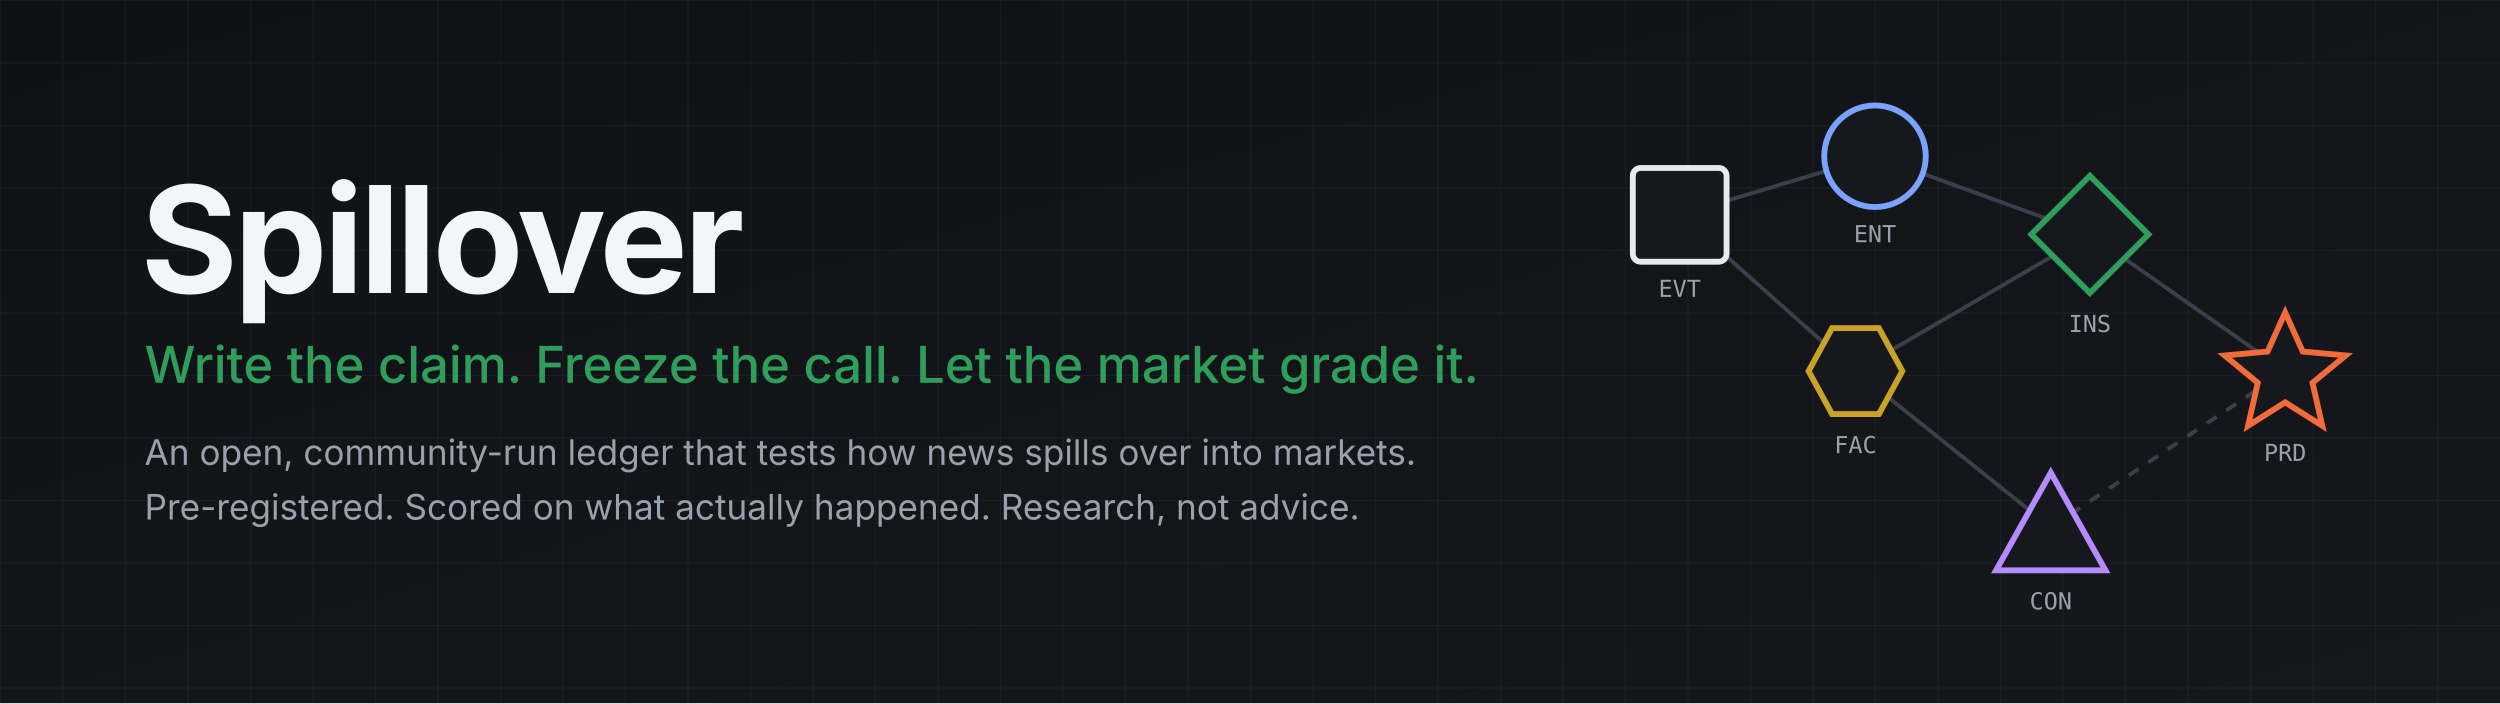
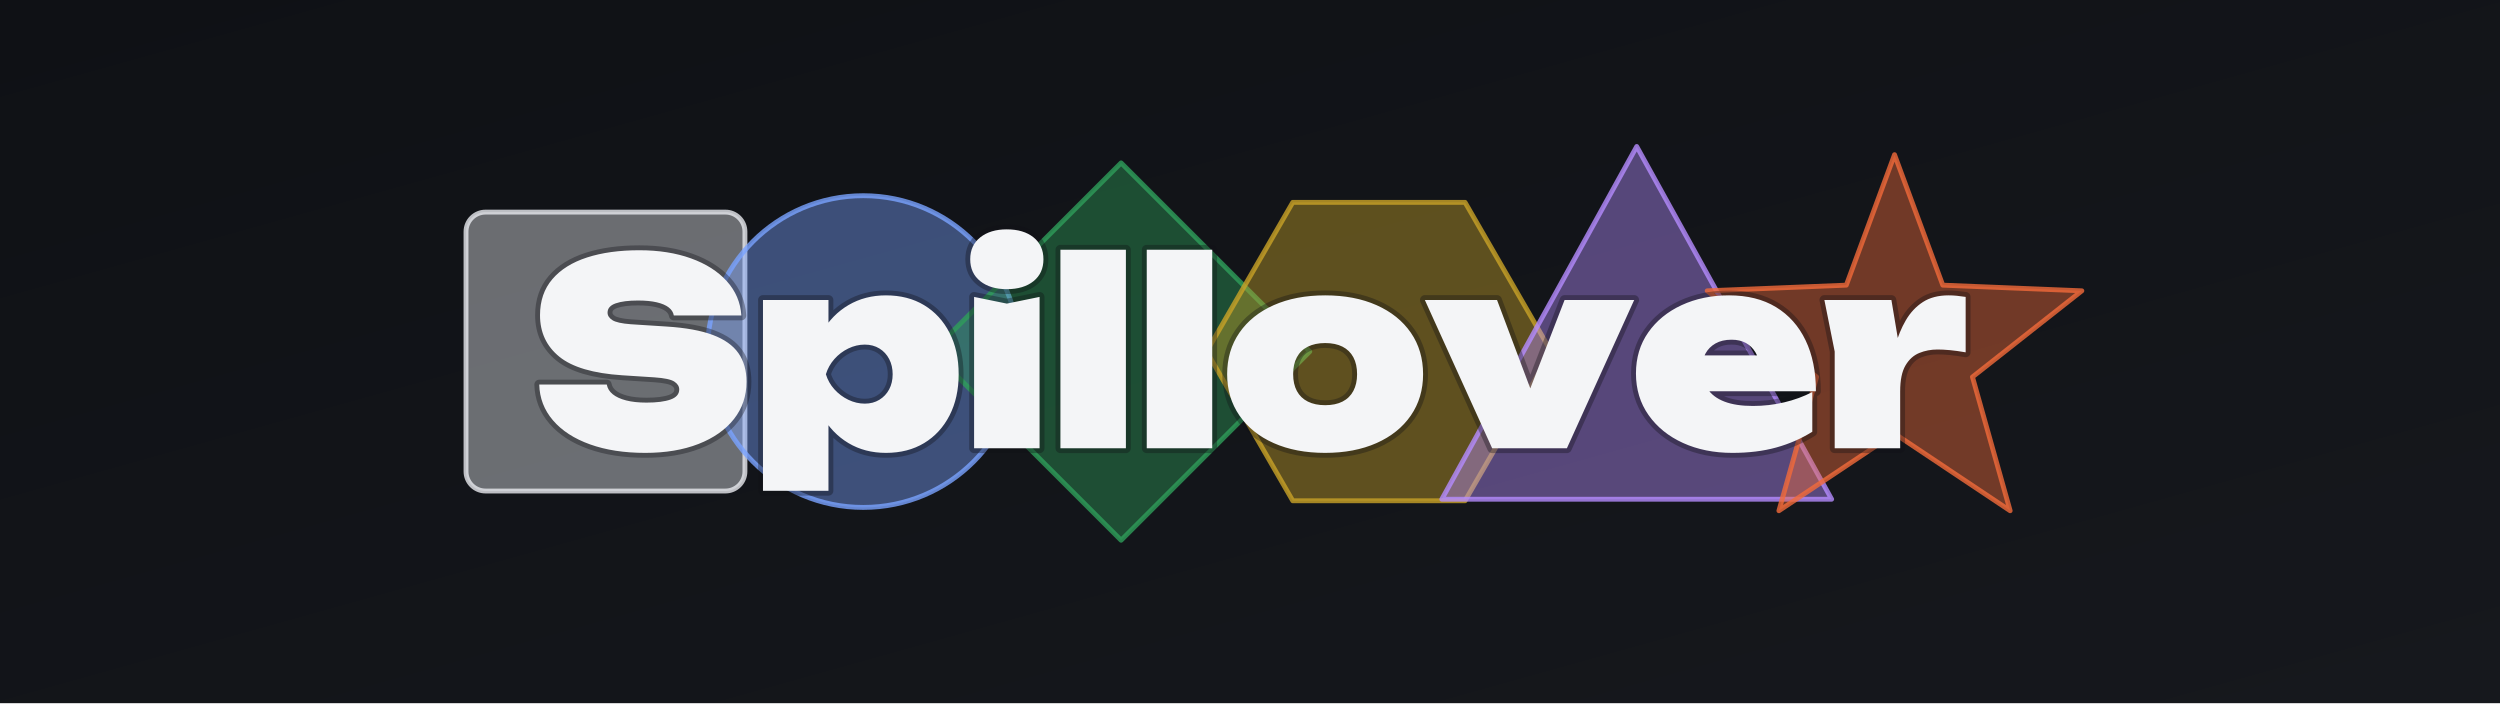
<svg xmlns="http://www.w3.org/2000/svg" width="1280" height="360" viewBox="0 0 1280 360" role="img" aria-labelledby="t d">
  <defs>
    <linearGradient id="bg" x1="0" y1="0" x2="1" y2="1">
      <stop offset="0" stop-color="#0f1115" />
      <stop offset="1" stop-color="#16181d" />
    </linearGradient>
-     <pattern id="grid" width="32" height="32" patternUnits="userSpaceOnUse">
-       <path d="M32 0H0V32" fill="none" stroke="#ffffff" stroke-opacity="0.04" />
-     </pattern>
  </defs>
  <rect width="1280" height="360" fill="url(#bg)" />
-   <rect width="1280" height="360" fill="url(#grid)" />
-   <g font-family="Inter, -apple-system, 'Segoe UI', Helvetica, Arial, sans-serif">
-     <text x="72" y="150" font-size="76" font-weight="700" fill="#f4f5f7" letter-spacing="-2">Spillover</text>
-     <text x="74" y="196" font-size="26" font-weight="500" fill="#2f9e5a">Write the claim. Freeze the call. Let the market grade it.</text>
-     <text x="74" y="238" font-size="18" fill="#9aa1ad">An open, community-run ledger that tests how news spills over into markets.</text>
-     <text x="74" y="266" font-size="18" fill="#9aa1ad">Pre-registered. Scored on what actually happened. Research, not advice.</text>
+   <g>
+     <g fill="#e8eaee" fill-opacity="0.42" stroke="#e8eaee" stroke-opacity="0.8" stroke-width="2.5" stroke-linejoin="round">
+       <rect x="238.6" y="108.6" width="142.8" height="142.8" rx="10" />
+     </g>
+     <g fill="#7aa2ff" fill-opacity="0.42" stroke="#7aa2ff" stroke-opacity="0.8" stroke-width="2.5" stroke-linejoin="round">
+       <circle cx="442.0" cy="180" r="79.8" />
+     </g>
+     <g fill="#2f9e5a" fill-opacity="0.42" stroke="#2f9e5a" stroke-opacity="0.8" stroke-width="2.5" stroke-linejoin="round">
+       <path d="M574.0 83.4 L670.6 180 L574.0 276.6 L477.4 180 Z" />
+     </g>
+     <g fill="#c9a227" fill-opacity="0.42" stroke="#c9a227" stroke-opacity="0.8" stroke-width="2.5" stroke-linejoin="round">
+       <path d="M794.2 180.0 L750.1 256.4 L661.9 256.4 L617.8 180.0 L661.9 103.6 L750.1 103.6 Z" />
+     </g>
+     <g fill="#b58cff" fill-opacity="0.42" stroke="#b58cff" stroke-opacity="0.8" stroke-width="2.5" stroke-linejoin="round">
+       <path d="M838.0 75.0 L937.8 255.6 L738.2 255.6 Z" />
+     </g>
+     <g fill="#f26b3a" fill-opacity="0.42" stroke="#f26b3a" stroke-opacity="0.8" stroke-width="2.5" stroke-linejoin="round">
+       <path d="M970.0 79.2 L994.7 146.0 L1065.9 148.9 L1009.9 193.0 L1029.2 261.5 L970.0 222.0 L910.8 261.5 L930.1 193.0 L874.1 148.9 L945.3 146.0 Z" />
+     </g>
  </g>
-   <g stroke="#3a3f4b" stroke-width="2" fill="none">
-     <path d="M860 110 L960 80" />
-     <path d="M860 110 L950 190" />
-     <path d="M960 80 L1070 120" />
-     <path d="M950 190 L1070 120" />
-     <path d="M950 190 L1050 270" />
-     <path d="M1070 120 L1170 190" />
-     <path d="M1050 270 L1170 190" stroke-dasharray="6 6" />
-   </g>
-   <g stroke-width="3" fill="#16181d">
-     <rect x="836" y="86" width="48" height="48" rx="4" stroke="#e8eaee" />
-     <circle cx="960" cy="80" r="26" stroke="#7aa2ff" />
-     <path d="M1070 90 L1100 120 L1070 150 L1040 120 Z" stroke="#2f9e5a" />
-     <path d="M926 190 L938 168 L962 168 L974 190 L962 212 L938 212 Z" stroke="#c9a227" />
-     <path d="M1050 242 L1078 292 L1022 292 Z" stroke="#b58cff" />
-     <path d="M1170 160 L1179 180 L1201 182 L1184 196 L1189 218 L1170 206 L1151 218 L1156 196 L1139 182 L1161 180 Z" stroke="#f26b3a" />
-   </g>
-   <g font-family="ui-monospace, SFMono-Regular, Menlo, Consolas, monospace" font-size="12" fill="#9aa1ad" text-anchor="middle">
-     <text x="860" y="152">EVT</text>
-     <text x="960" y="124">ENT</text>
-     <text x="1070" y="170">INS</text>
-     <text x="950" y="232">FAC</text>
-     <text x="1050" y="312">CON</text>
-     <text x="1170" y="236">PRD</text>
-   </g>
+   <path d="M276.09 196.896H310.674Q311.202 199.8 313.71 201.846Q316.218 203.892 320.574 205.014Q324.93 206.136 331.002 206.136Q338.922 206.136 343.344 204.552Q347.766 202.968 347.766 199.404Q347.766 197.028 345.258 195.378Q342.75 193.728 334.962 193.2L318.594 192.144Q296.286 190.692 286.386 182.64Q276.486 174.588 276.486 161.388Q276.486 150.3 282.822 142.908Q289.158 135.516 300.576 131.82Q311.994 128.124 327.306 128.124Q342.222 128.124 353.772 132.282Q365.322 136.44 372.12 143.964Q378.918 151.488 379.578 161.52H344.994Q344.598 159.144 342.42 157.428Q340.242 155.712 336.282 154.788Q332.322 153.864 326.646 153.864Q319.386 153.864 315.228 155.316Q311.07 156.768 311.07 160.068Q311.07 162.312 313.512 163.896Q315.954 165.48 322.95 166.008L341.43 167.196Q355.95 168.12 364.926 171.486Q373.902 174.852 378.06 180.792Q382.218 186.732 382.218 195.444Q382.218 206.4 375.75 214.584Q369.282 222.768 357.6 227.322Q345.918 231.876 330.342 231.876Q314.238 231.876 302.094 227.52Q289.95 223.164 283.152 215.244Q276.354 207.324 276.09 196.896Z M390.646 153.6H424.174V172.344L422.854 176.04V201.12L424.174 208.38V251.28H390.646ZM414.274 191.616Q415.594 179.208 420.808 170.166Q426.022 161.124 434.47 156.174Q442.918 151.224 453.61 151.224Q464.83 151.224 473.146 156.24Q481.462 161.256 486.148 170.364Q490.834 179.472 490.834 191.616Q490.834 203.628 486.148 212.736Q481.462 221.844 473.146 226.86Q464.83 231.876 453.61 231.876Q442.786 231.876 434.404 226.86Q426.022 221.844 420.874 212.802Q415.726 203.76 414.274 191.616ZM457.042 191.616Q457.042 187.26 455.26 183.828Q453.478 180.396 450.244 178.416Q447.01 176.436 442.786 176.436Q438.43 176.436 434.338 178.416Q430.246 180.396 427.21 183.828Q424.174 187.26 422.854 191.616Q424.174 195.972 427.21 199.338Q430.246 202.704 434.338 204.684Q438.43 206.664 442.786 206.664Q447.01 206.664 450.244 204.684Q453.478 202.704 455.26 199.338Q457.042 195.972 457.042 191.616Z M498.734 152.016 515.498 155.448 532.262 152.016V229.5H498.734ZM515.45 148.056Q507.05 148.056 501.902 143.964Q496.754 139.872 496.754 132.744Q496.754 125.616 501.902 121.524Q507.05 117.432 515.45 117.432Q524.078 117.432 529.16 121.524Q534.242 125.616 534.242 132.744Q534.242 139.872 529.16 143.964Q524.078 148.056 515.45 148.056Z M542.934 127.86H576.462V229.5H542.934Z M587.134 127.86H620.662V229.5H587.134Z M678.437 231.876Q663.41 231.876 652.124 226.86Q640.838 221.844 634.568 212.716Q628.298 203.587 628.298 191.598Q628.298 179.472 634.568 170.364Q640.838 161.256 652.145 156.24Q663.452 151.224 678.479 151.224Q693.506 151.224 704.792 156.24Q716.078 161.256 722.348 170.345Q728.618 179.435 728.618 191.6Q728.618 203.628 722.348 212.736Q716.078 221.844 704.771 226.86Q693.464 231.876 678.437 231.876ZM678.484 207.456Q683.738 207.456 687.368 205.608Q690.998 203.76 692.912 200.166Q694.826 196.573 694.826 191.616Q694.826 186.468 692.912 182.904Q690.998 179.34 687.368 177.492Q683.738 175.644 678.484 175.644Q673.31 175.644 669.614 177.492Q665.918 179.34 664.004 182.904Q662.09 186.468 662.09 191.55Q662.09 196.632 664.004 200.196Q665.918 203.76 669.614 205.608Q673.31 207.456 678.484 207.456Z M788.922 213.264 777.966 213.132 801.066 153.6H836.706L802.254 229.5H763.974L729.522 153.6H766.482Z M886.978 231.876Q872.854 231.876 861.7 226.794Q850.546 221.712 844.078 212.538Q837.61 203.364 837.61 191.22Q837.61 179.208 843.88 170.232Q850.15 161.256 860.974 156.24Q871.798 151.224 885.262 151.224Q899.386 151.224 909.286 157.23Q919.186 163.236 924.466 174.258Q929.746 185.28 929.746 200.328H865.066V181.98H910.21L901.234 188.184Q900.706 183.564 898.792 180.396Q896.878 177.228 893.842 175.578Q890.806 173.928 886.582 173.928Q881.698 173.928 878.332 175.842Q874.966 177.756 873.184 181.056Q871.402 184.356 871.402 188.448Q871.402 194.784 874.24 199.074Q877.078 203.364 882.886 205.608Q888.694 207.852 897.538 207.852Q905.722 207.852 913.51 206.004Q921.298 204.156 927.898 200.724V221.052Q919.45 226.332 909.484 229.104Q899.518 231.876 886.978 231.876Z M934.082 153.6H968.402L972.89 180.396V229.5H939.362V180.0ZM1006.418 152.016V180.396Q1001.93 179.604 998.366 179.274Q994.802 178.944 992.03 178.944Q987.014 178.944 982.658 180.726Q978.302 182.508 975.596 187.128Q972.89 191.748 972.89 200.328L966.95 192.936Q968.27 184.752 970.316 177.294Q972.362 169.836 975.794 163.962Q979.226 158.088 984.506 154.656Q989.786 151.224 997.706 151.224Q999.686 151.224 1001.798 151.422Q1003.91 151.62 1006.418 152.016Z" fill="#f4f5f7" stroke="#0f1115" stroke-opacity="0.35" stroke-width="5" paint-order="stroke" stroke-linejoin="round" />
</svg>
